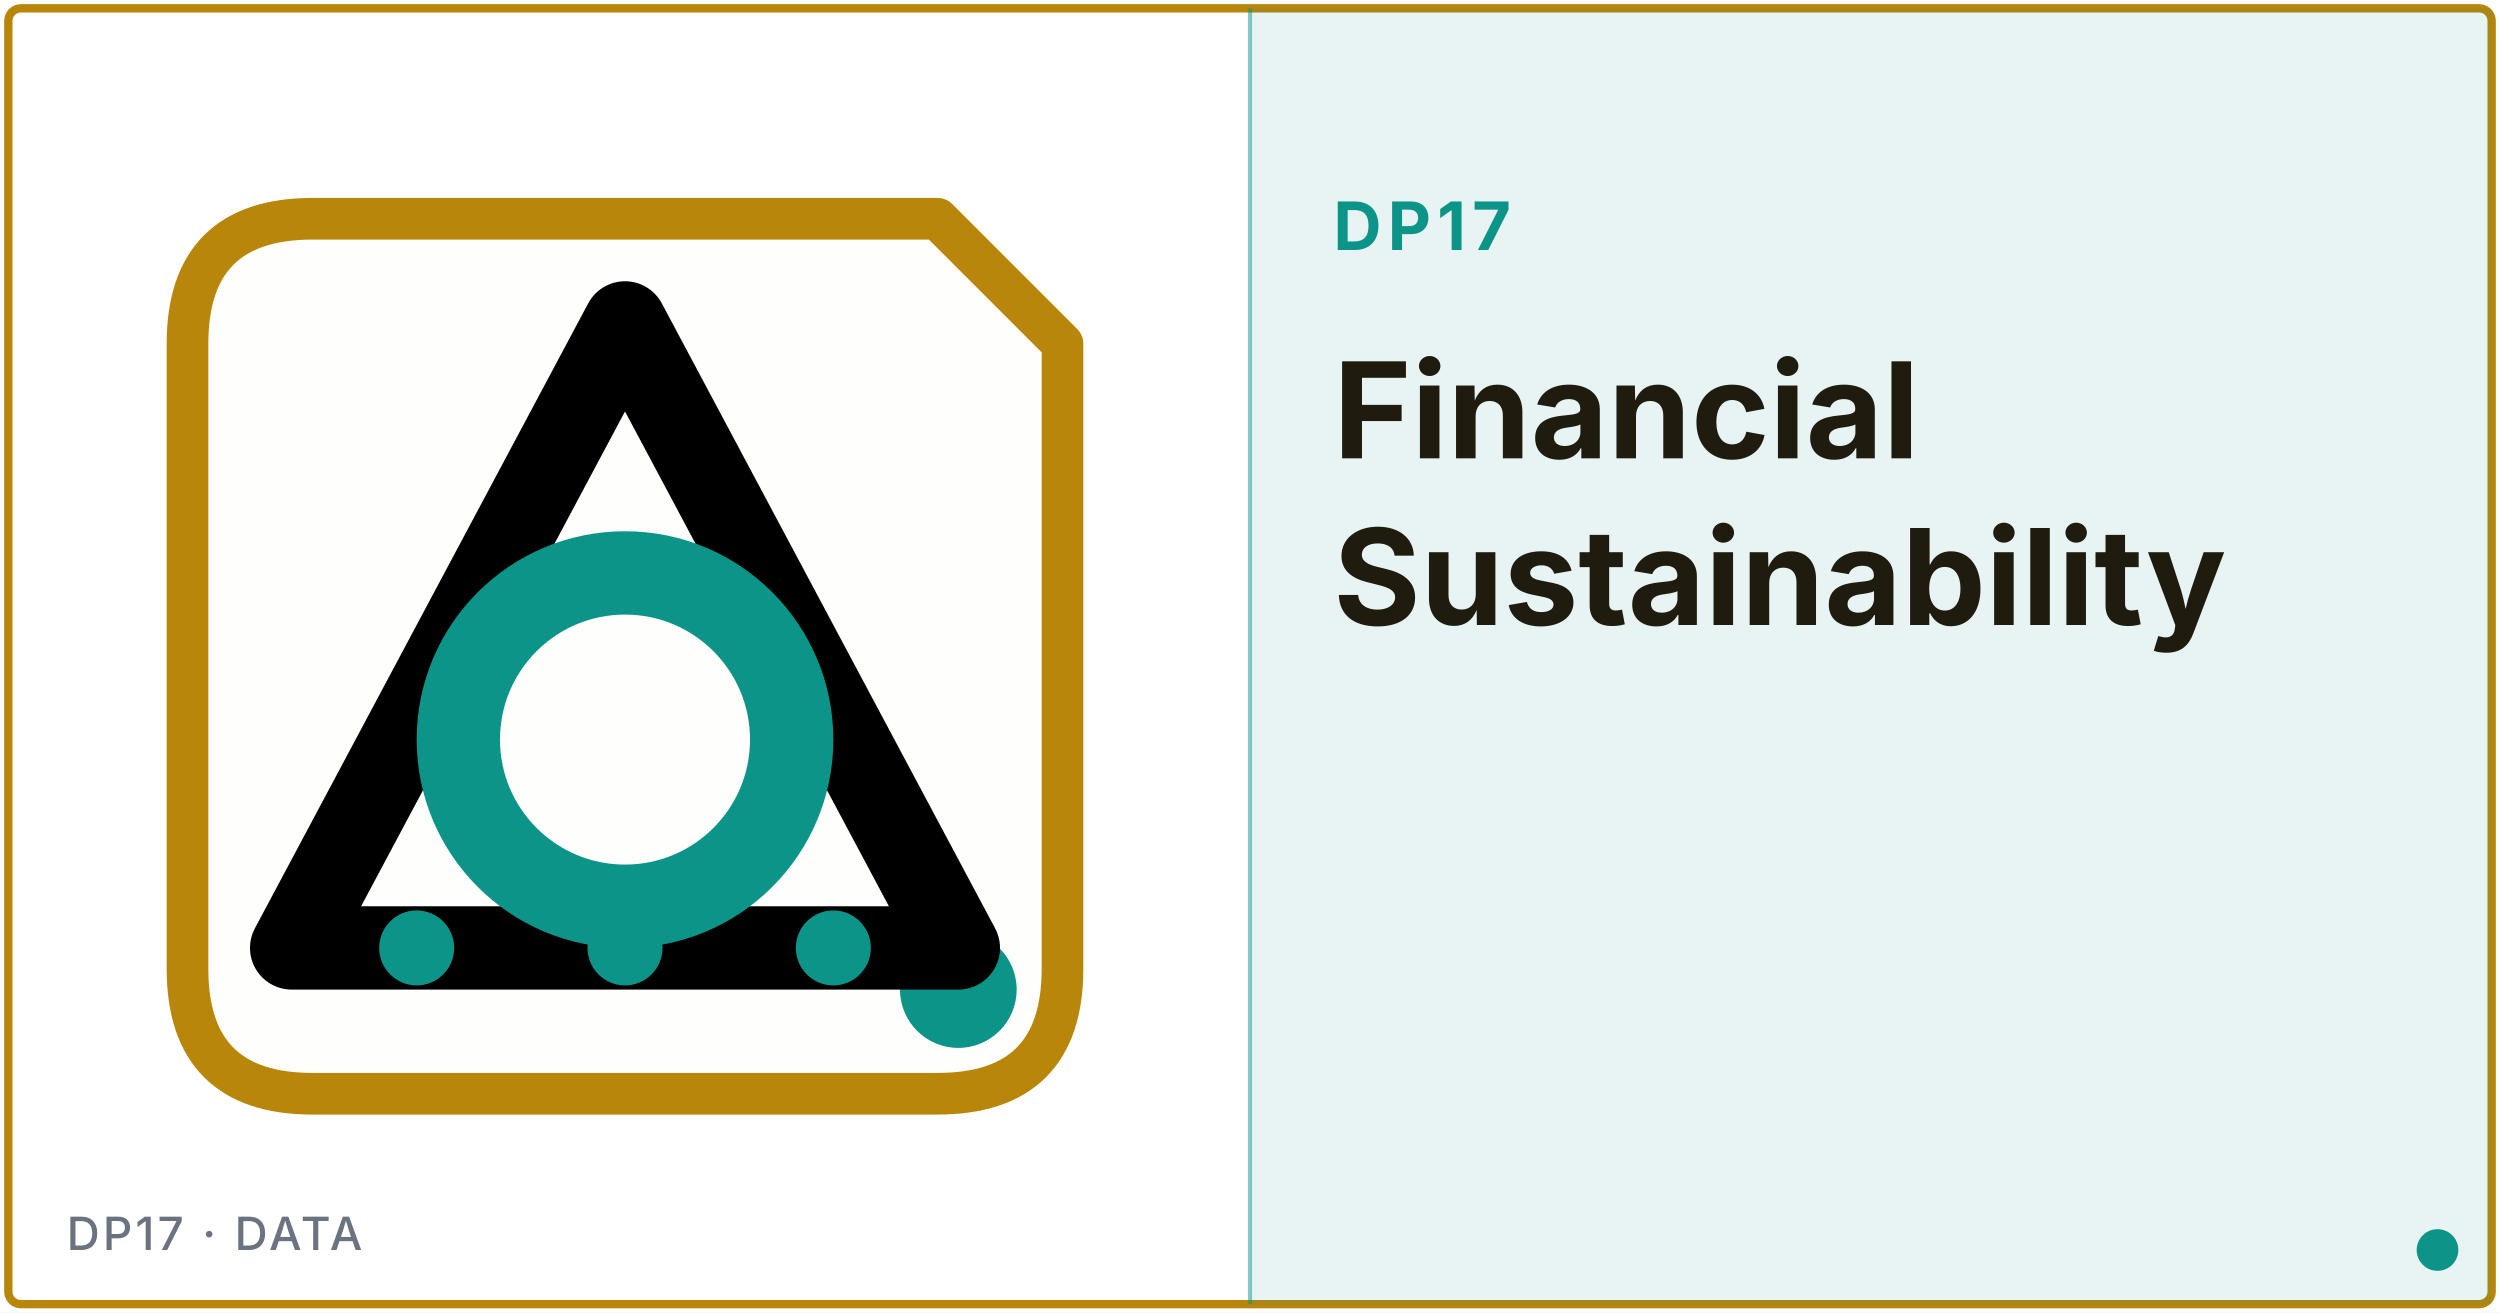
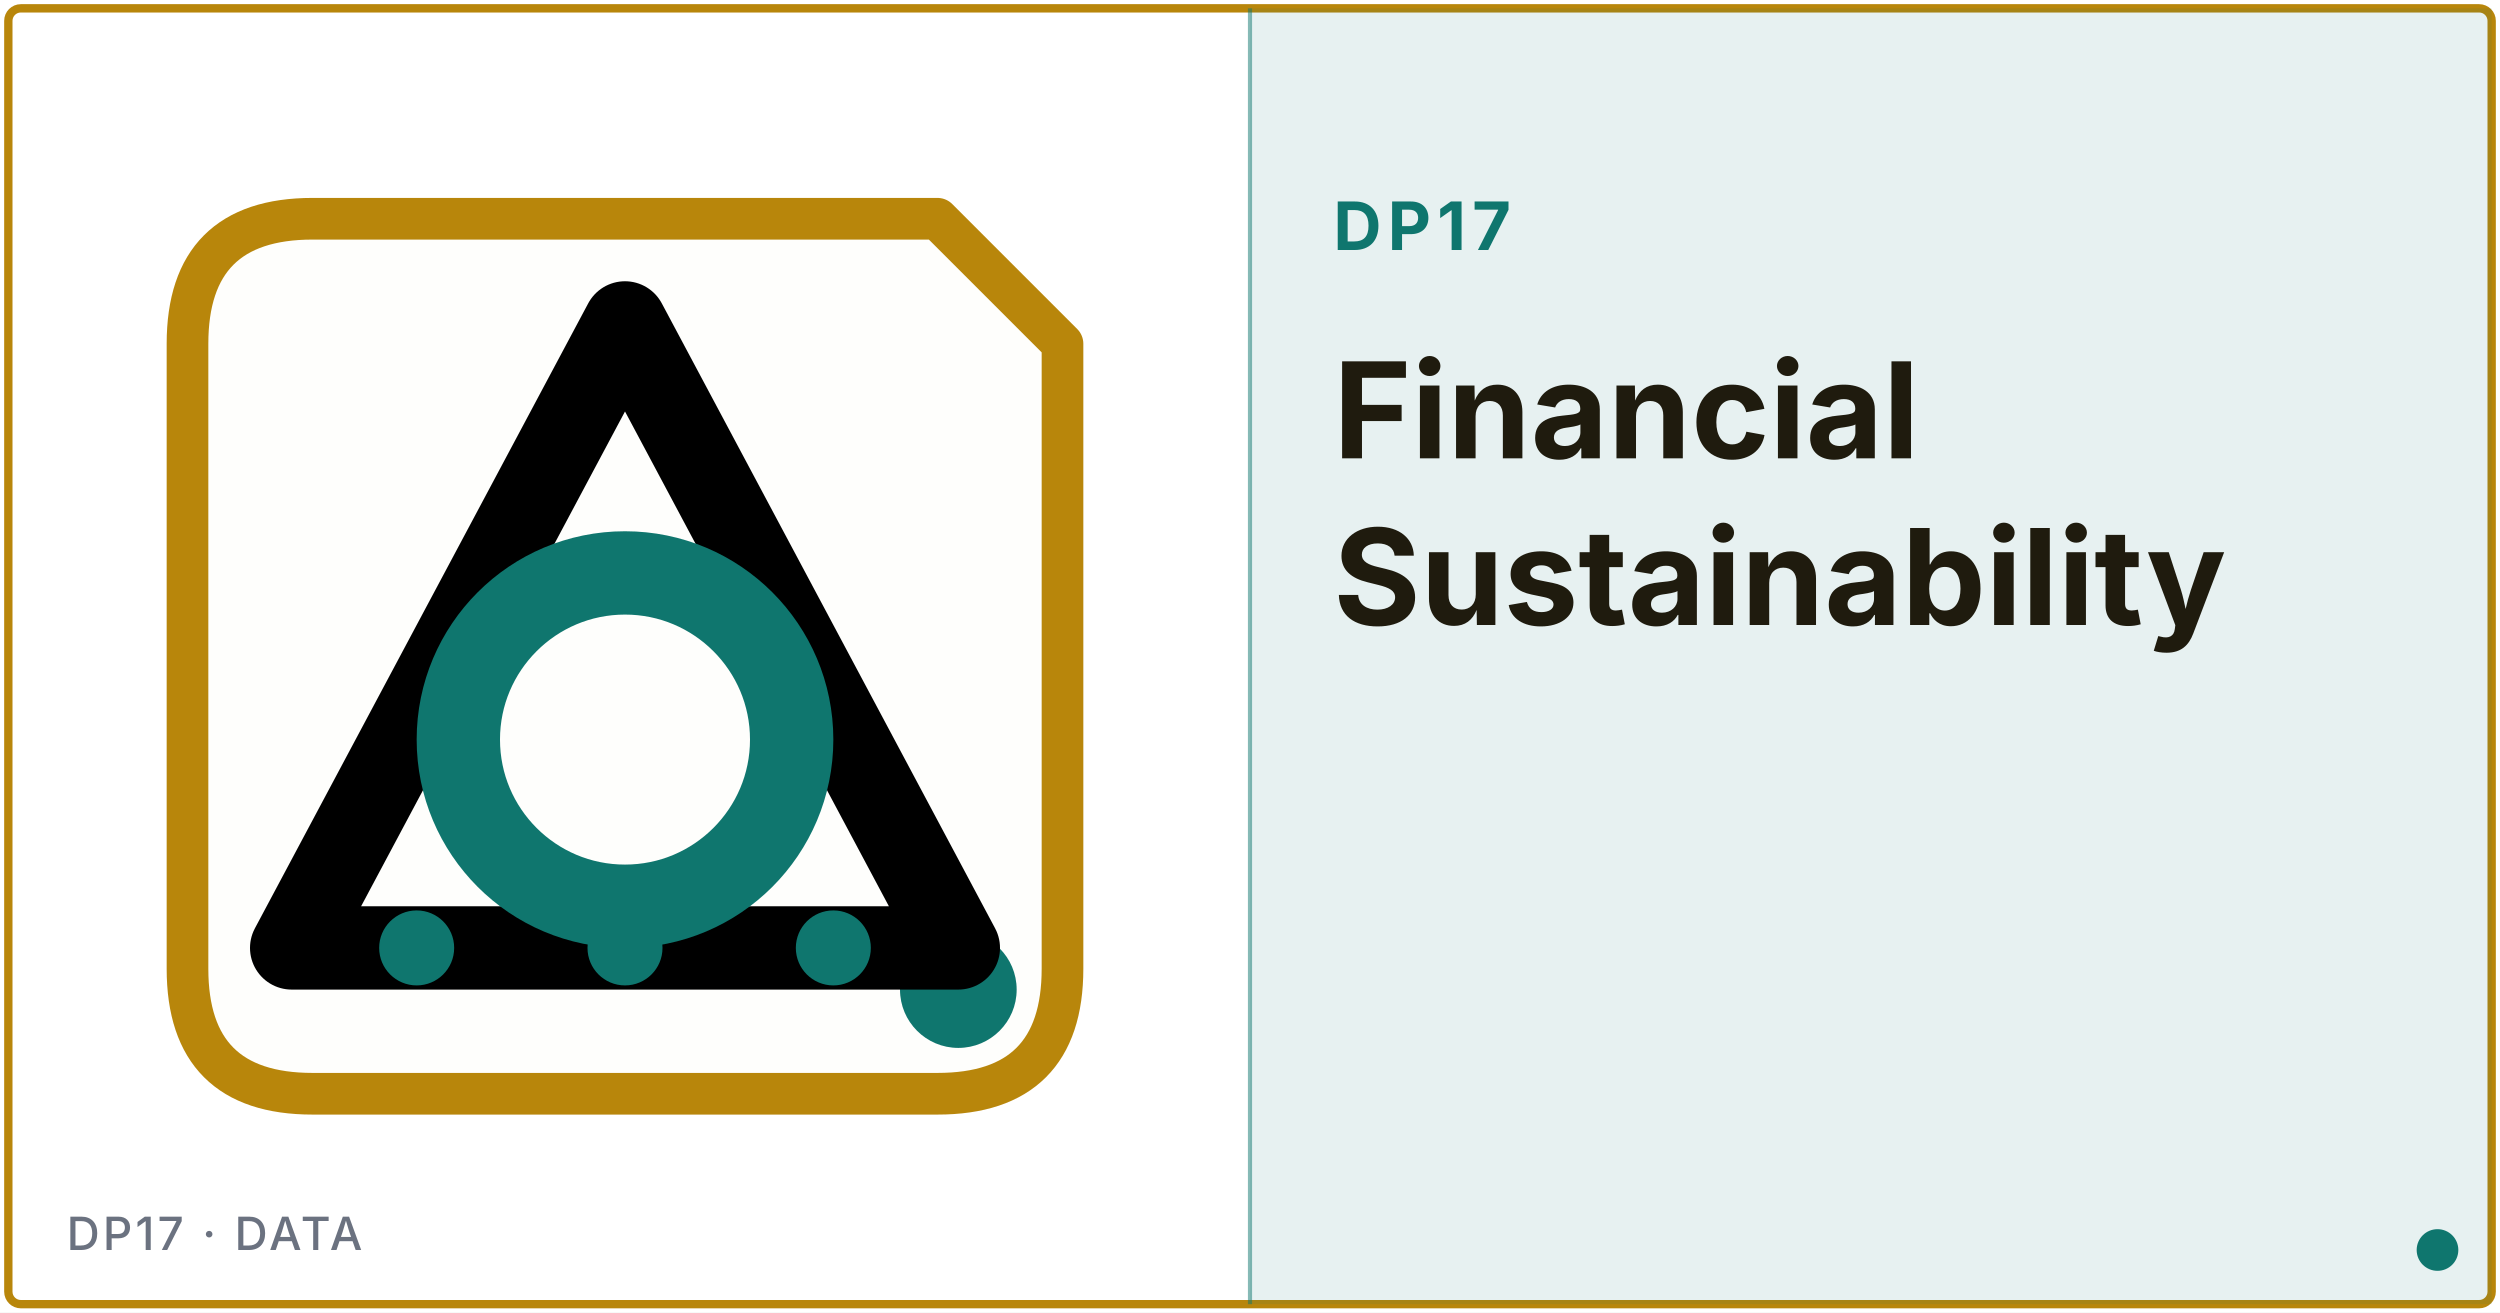
<svg xmlns="http://www.w3.org/2000/svg" viewBox="0 0 1200 630" width="1200" height="630" role="img" aria-labelledby="t">
  <rect width="1200" height="630" fill="#ffffff" />
  <rect x="4" y="4" width="1192" height="622" rx="6" fill="none" stroke="#b8860b" stroke-width="4" />
-   <rect x="600" y="4" width="596" height="622" fill="#0d9488" fill-opacity="0.10" />
-   <line x1="600" y1="4" x2="600" y2="626" stroke="#0d9488" stroke-width="2" stroke-opacity="0.5" />
+   <rect x="600" y="4" width="596" height="622" fill="#0f766e" fill-opacity="0.10" />
+   <line x1="600" y1="4" x2="600" y2="626" stroke="#0f766e" stroke-width="2" stroke-opacity="0.5" />
  <svg x="60" y="75" width="480" height="480" viewBox="0 0 24 24" fill="none" stroke="#1f2937" stroke-width="2" stroke-linecap="round" stroke-linejoin="round">
    <path d="M 4.5 1.5 L 19.5 1.5 L 22.5 4.5 L 22.5 19.5 Q 22.5 22.5 19.5 22.5 L 4.5 22.5 Q 1.5 22.5 1.5 19.5 L 1.5 4.5 Q 1.5 1.5 4.5 1.5 Z" fill="#f5e9c8" fill-opacity="0.06" stroke="#b8860b" stroke-width="1" />
-     <circle cx="20" cy="20" r="1.4" fill="#0d9488" stroke="none" />
+     <circle cx="20" cy="20" r="1.4" fill="#0f766e" stroke="none" />
    <path d="M12 4 L20 19 L4 19 Z" stroke="currentColor" fill="none" />
-     <circle cx="12" cy="14" r="4" stroke="#0d9488" fill="none" />
-     <circle cx="7" cy="19" r="0.9" fill="#0d9488" stroke="none" />
-     <circle cx="12" cy="19" r="0.9" fill="#0d9488" stroke="none" />
-     <circle cx="17" cy="19" r="0.9" fill="#0d9488" stroke="none" />
+     <circle cx="12" cy="14" r="4" stroke="#0f766e" fill="none" />
+     <circle cx="7" cy="19" r="0.9" fill="#0f766e" stroke="none" />
+     <circle cx="12" cy="19" r="0.9" fill="#0f766e" stroke="none" />
+     <circle cx="17" cy="19" r="0.9" fill="#0f766e" stroke="none" />
  </svg>
-   <text x="640" y="120" font-family="Inter, &quot;SF Pro Text&quot;, &quot;Segoe UI&quot;, system-ui, sans-serif" font-size="32" font-weight="700" fill="#0d9488" letter-spacing="3">DP17</text>
+   <text x="640" y="120" font-family="Inter, &quot;SF Pro Text&quot;, &quot;Segoe UI&quot;, system-ui, sans-serif" font-size="32" font-weight="700" fill="#0f766e" letter-spacing="3">DP17</text>
  <text x="640" y="220" font-family="Inter, &quot;SF Pro Text&quot;, &quot;Segoe UI&quot;, system-ui, sans-serif" font-size="64" font-weight="700" fill="#1f1b0e">Financial</text>
  <text x="640" y="300" font-family="Inter, &quot;SF Pro Text&quot;, &quot;Segoe UI&quot;, system-ui, sans-serif" font-size="64" font-weight="700" fill="#1f1b0e">Sustainability</text>
  <text x="32" y="600" font-family="Inter, &quot;SF Pro Text&quot;, &quot;Segoe UI&quot;, system-ui, sans-serif" font-size="22" font-weight="500" fill="#6b7280" letter-spacing="1.5">DP17 · DATA</text>
-   <circle cx="1170" cy="600" r="10" fill="#0d9488" />
+   <circle cx="1170" cy="600" r="10" fill="#0f766e" />
</svg>
